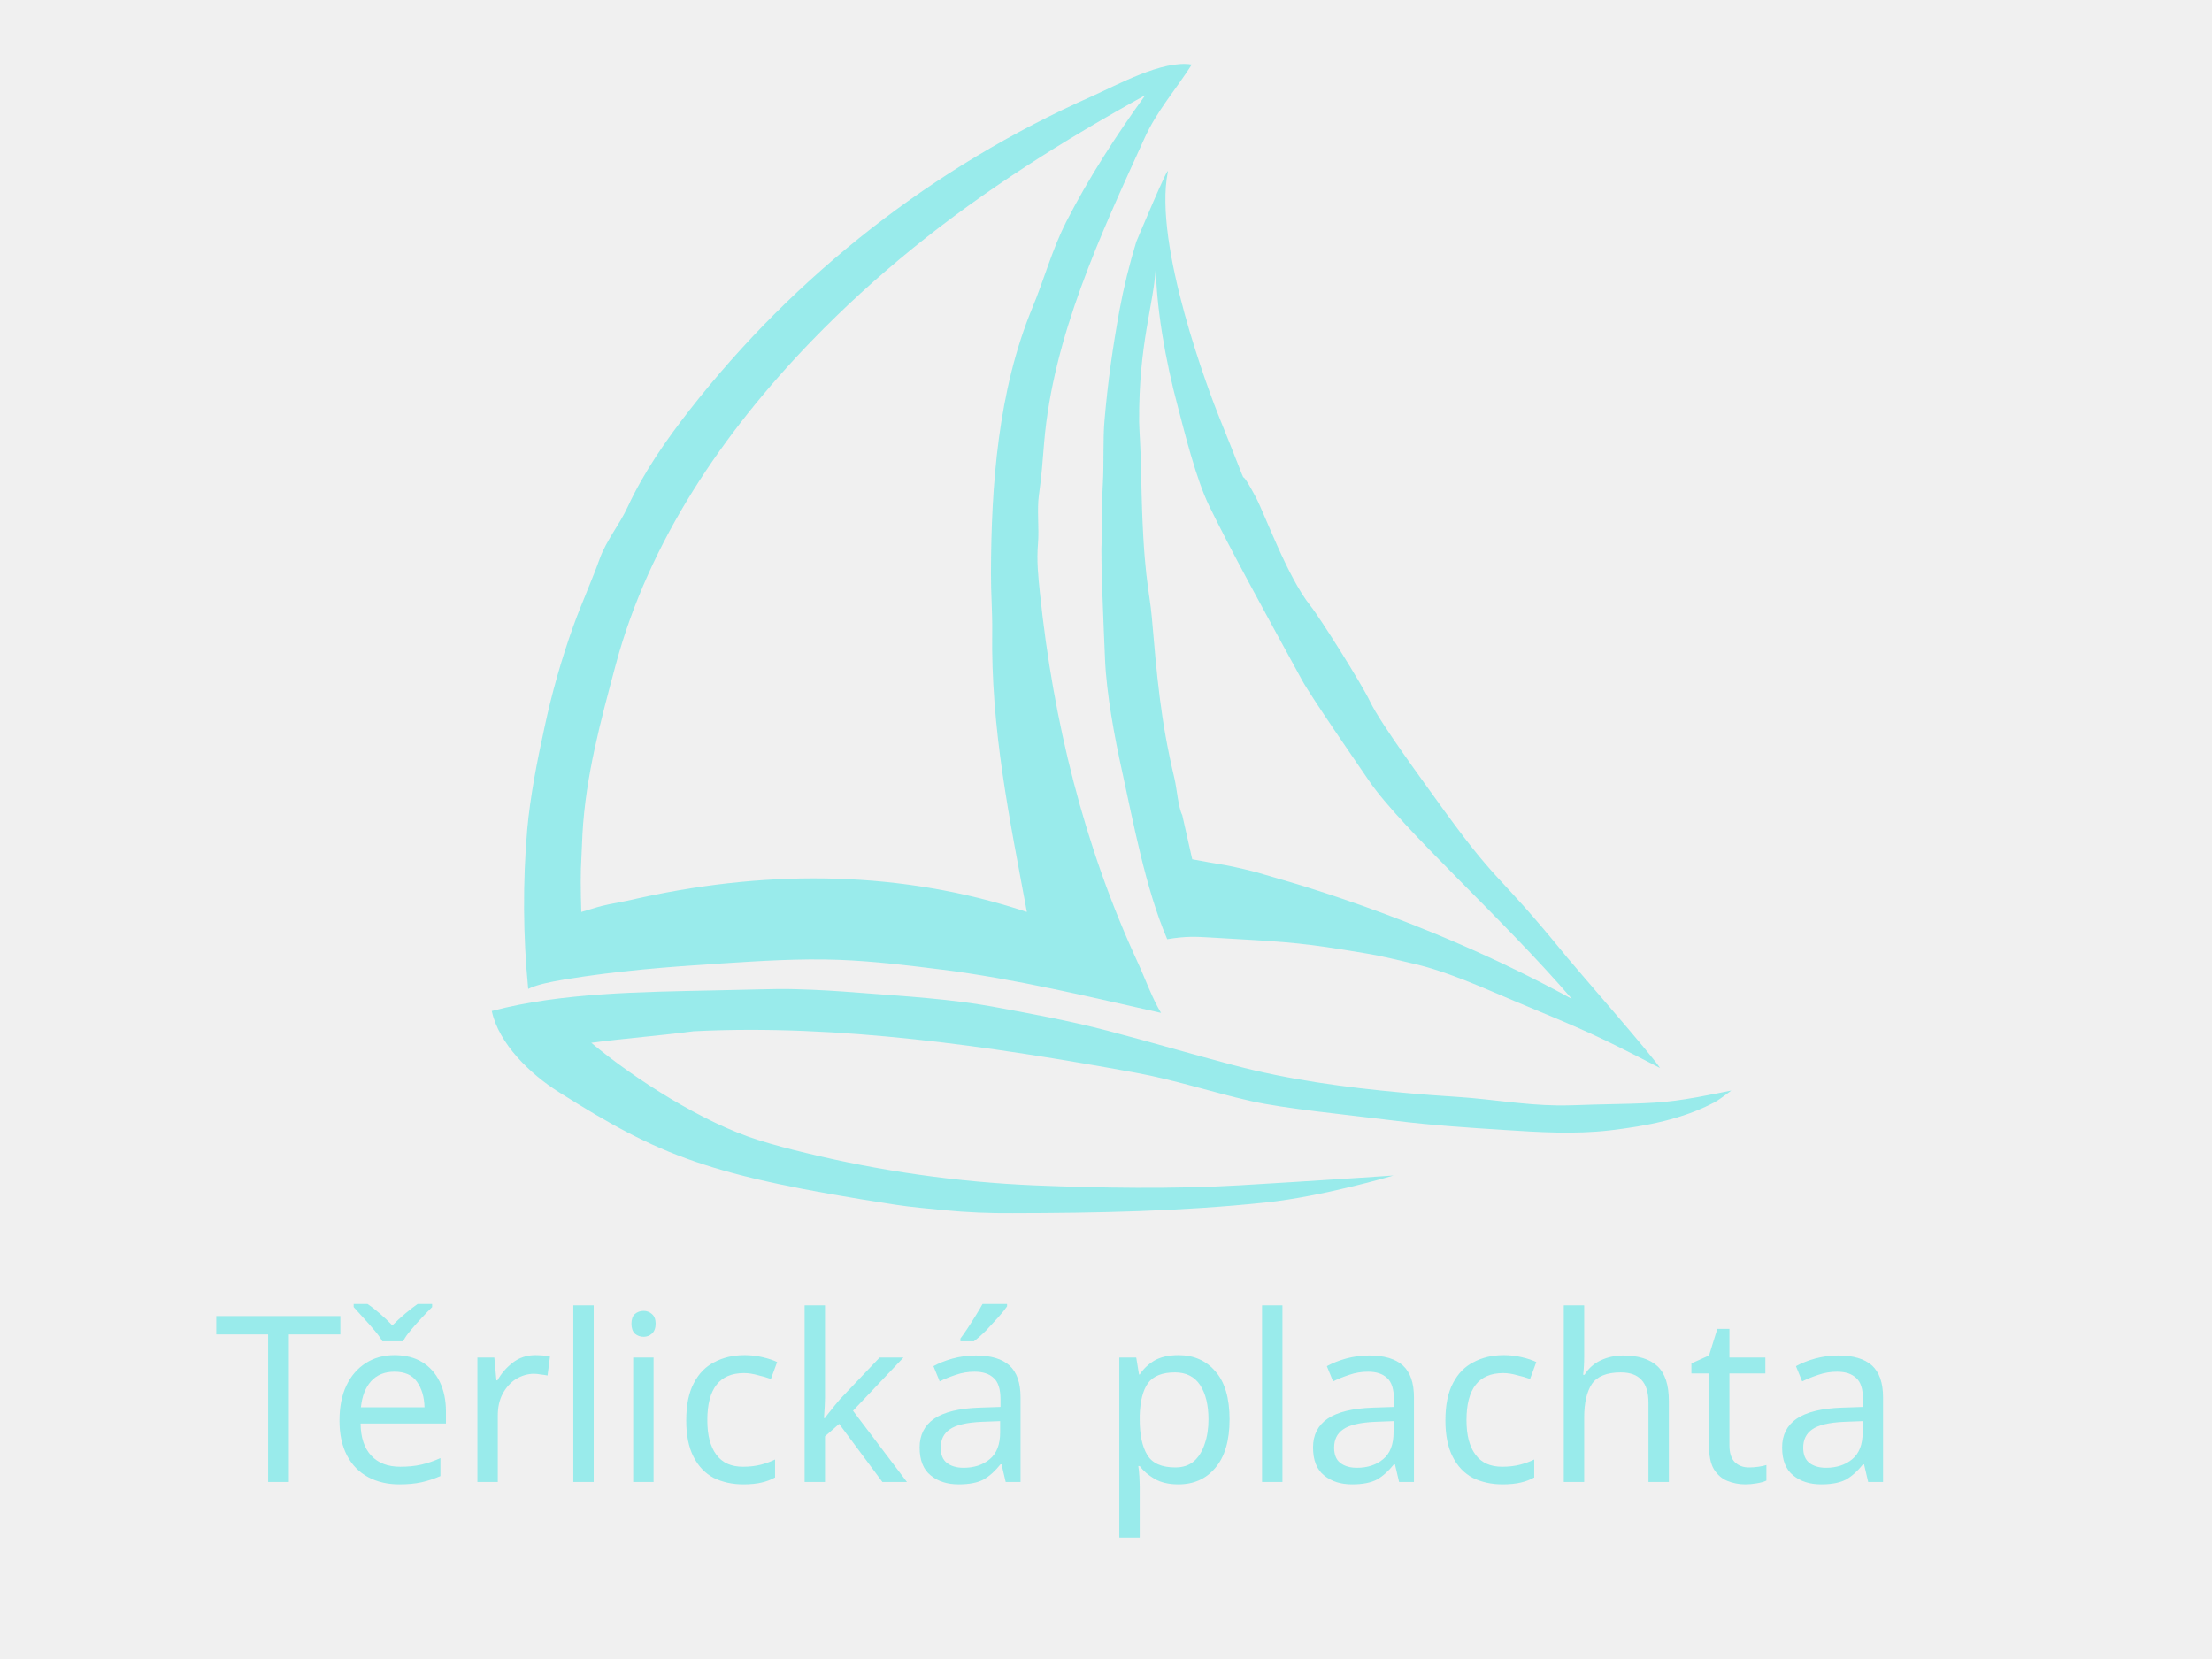
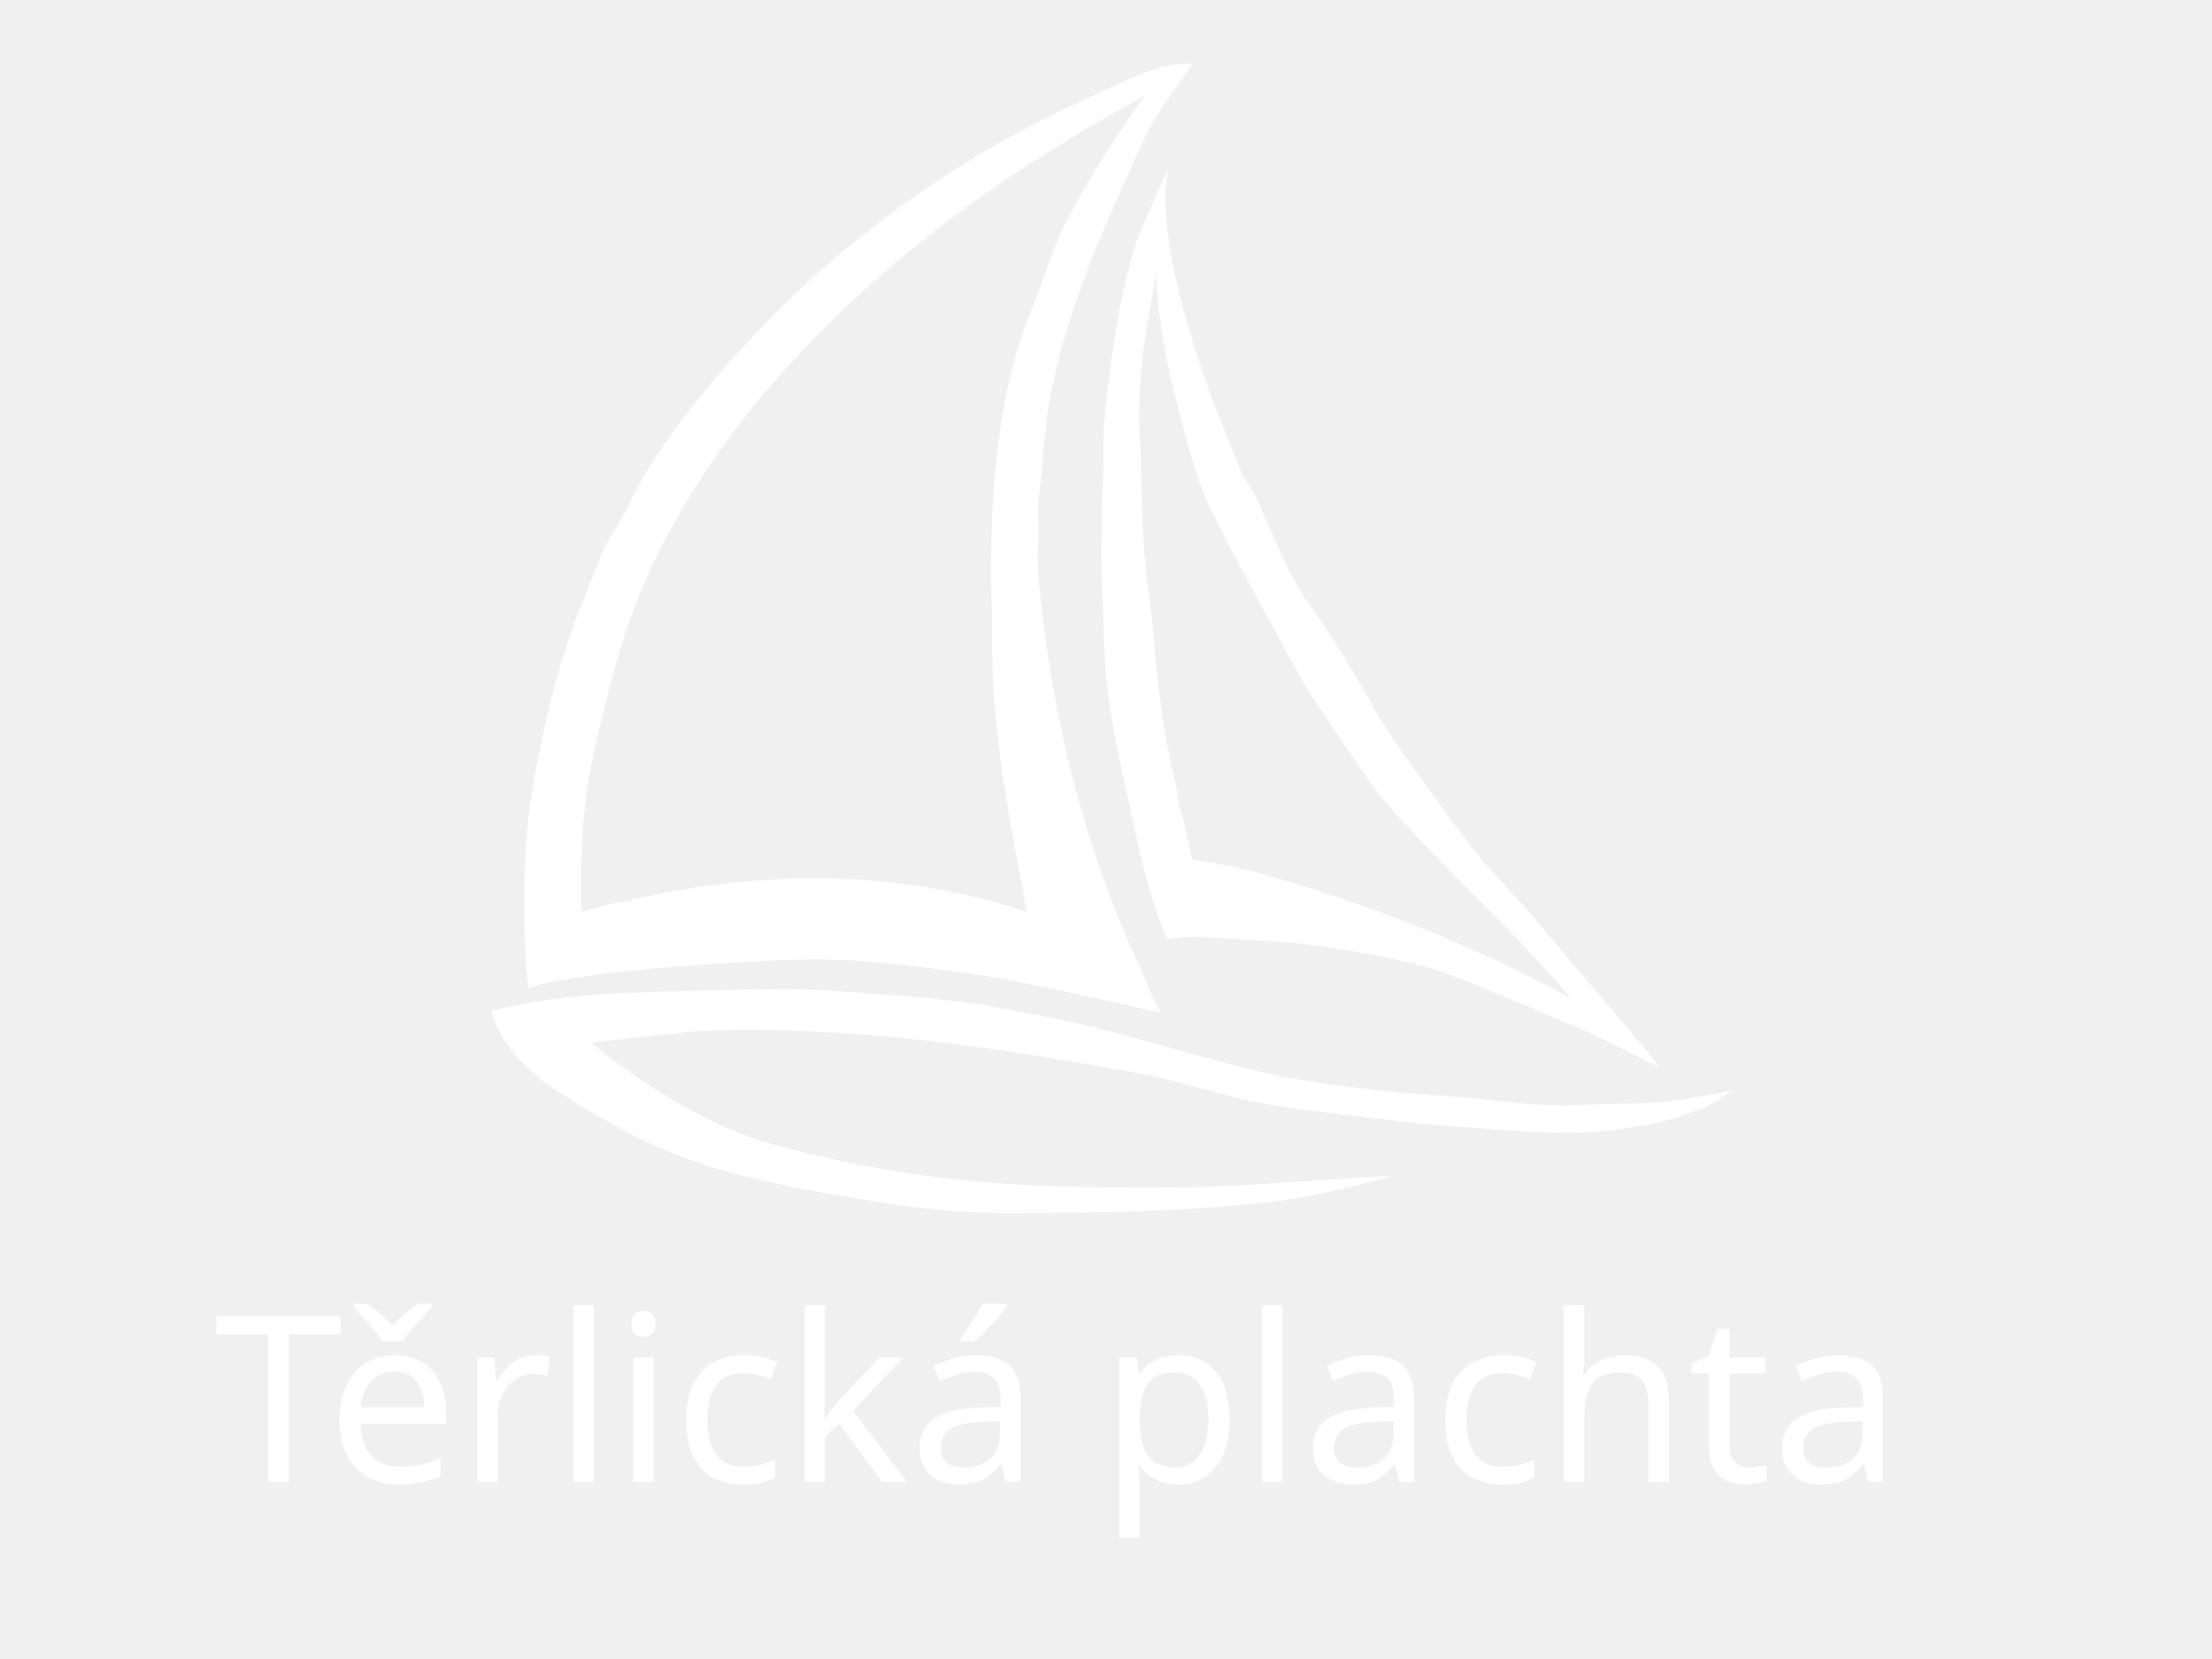
<svg xmlns="http://www.w3.org/2000/svg" width="100mm" height="75mm" viewBox="0 0 100 75" version="1.1" id="svg5">
  <defs id="defs2" />
  <g id="layer1">
-     <text class="cls-2" id="text28" x="9.669" y="66.995" style="font-size:10.498px;font-family:CenturyGothic, 'Century Gothic';fill:#99ebeb;fill-opacity:1;stroke-width:0.093">Těrlická plachta</text>
-     <path class="cls-1" d="m 78.272,49.3 c -0.061,0.047 -0.556,0.423 -0.747,0.524 -1.45,0.774 -3.111,1.084 -4.743,1.277 -1.595,0.185 -3.21,0.084 -4.811,-0.02 -1.636,-0.105 -3.268,-0.212 -4.893,-0.415 -2.183,-0.271 -5.018,-0.548 -6.521,-0.889 -1.774,-0.399 -3.47,-0.967 -5.261,-1.29 -6.488,-1.186 -13.386,-2.197 -19.941,-1.866 -1.39,0.185 -3.233,0.335 -4.625,0.521 1.983,1.659 5.058,3.608 7.524,4.388 0.723,0.23 1.453,0.419 2.189,0.595 a 53.236,53.236 0 0 0 10.326,1.463 c 2.916,0.121 6.314,0.172 9.227,0 3.064,-0.179 7.004,-0.446 7.004,-0.446 0,0 -3.179,0.949 -5.805,1.223 -3.791,0.399 -7.609,0.473 -11.42,0.479 a 29.428,29.428 0 0 1 -3.091,-0.134 c -0.741,-0.075 -1.453,-0.133 -2.186,-0.244 -8.527,-1.314 -10.658,-2.216 -15.231,-5.092 -1.287,-0.811 -2.716,-2.179 -3.034,-3.669 3.139,-0.834 6.808,-0.861 10.059,-0.932 q 1.059,-0.025 2.121,-0.047 c 0.517,-0.014 1.034,-0.023 1.551,-0.007 1.148,0.033 1.716,0.07 3.033,0.172 1.879,0.142 3.997,0.273 5.856,0.612 1.743,0.321 3.49,0.641 5.207,1.091 1.892,0.493 3.818,1.064 5.706,1.561 2.502,0.659 5.014,1 7.595,1.237 0.994,0.093 1.686,0.142 2.558,0.199 1.493,0.097 2.943,0.361 4.47,0.382 0.604,0.007 1.098,-0.024 1.679,-0.038 2.662,-0.057 3.151,-0.067 4.682,-0.337 0.372,-0.064 1.419,-0.277 1.521,-0.298 z" id="path30" style="fill:#99ebeb;fill-opacity:1;stroke-width:0.093" />
-     <path class="cls-1" d="m 70.821,43.253 c 0.443,0.544 3.849,4.436 4.227,5.031 -3.02,-1.568 -3.501,-1.741 -6.558,-3.02 -1.507,-0.632 -3,-1.322 -4.527,-1.683 -1.842,-0.429 -1.476,-0.361 -3.236,-0.649 -2.143,-0.345 -3.02,-0.375 -5.964,-0.548 -0.699,-0.04 -1.121,-0.07 -1.996,0.075 -0.99,-2.308 -1.548,-5.365 -2.045,-7.616 -0.335,-1.507 -0.703,-3.504 -0.766,-5.034 -0.064,-1.53 -0.203,-4.585 -0.152,-5.402 0.033,-0.517 -0.007,-1.429 0.054,-2.552 0.051,-0.855 0,-2.02 0.074,-2.848 0.149,-1.729 0.365,-3.263 0.676,-4.973 a 27.86,27.86 0 0 1 0.761,-3.105 c 0,0 1.524,-3.646 1.425,-3.151 -0.663,3.291 1.882,9.991 2.335,11.112 1.797,4.453 0.51,1.483 1.632,3.565 0.399,0.741 1.439,3.626 2.473,4.92 0.439,0.548 2.335,3.558 2.704,4.342 0.463,0.98 2.502,3.743 2.844,4.226 3.109,4.348 2.646,3.141 6.041,7.311 z m 0.237,1.902 c -3.098,-3.615 -7.693,-7.693 -9.167,-9.856 -0.479,-0.703 -2.625,-3.807 -3.033,-4.558 -1.848,-3.378 -3.19,-5.821 -4.183,-7.848 -0.602,-1.23 -1.112,-3.308 -1.423,-4.487 -0.578,-2.149 -0.98,-4.521 -1,-6.352 -0.088,1.723 -0.778,3.45 -0.754,7.014 0,0.311 0.07,1.135 0.093,2.389 0.078,4.594 0.371,5.169 0.479,6.439 0.23,2.663 0.396,4.666 1.019,7.275 0.115,0.476 0.172,1.314 0.359,1.682 l 0.45,1.994 0.774,0.142 c 0.797,0.142 0.59,0.088 1.179,0.216 0.497,0.108 0.983,0.23 1.273,0.322 0.483,0.158 7.01,1.834 13.934,5.629 z" id="path32" style="fill:#99ebeb;fill-opacity:1;stroke-width:0.093" />
-     <path class="cls-1" d="m 49.327,4.368 c 1.172,-0.521 3.22,-1.668 4.551,-1.45 -0.719,1.132 -1.576,2.081 -2.152,3.362 -1.99,4.372 -4.112,8.923 -4.521,13.71 -0.07,0.834 -0.115,1.541 -0.236,2.373 -0.098,0.692 0.017,1.53 -0.044,2.224 -0.065,0.764 0.01,1.452 0.088,2.216 0.598,5.778 1.986,11.441 4.426,16.715 0.297,0.639 0.676,1.678 1.051,2.273 -3.234,-0.723 -6.595,-1.54 -9.883,-1.953 -1.558,-0.196 -3.119,-0.388 -4.686,-0.446 -1.781,-0.065 -3.562,0.05 -5.338,0.165 -2.402,0.156 -4.707,0.332 -7.079,0.727 -0.689,0.115 -1.267,0.24 -1.625,0.423 a 39.531,39.531 0 0 1 -0.044,-7.211 c 0.139,-1.526 0.45,-3.101 0.778,-4.598 a 35.694,35.694 0 0 1 1.298,-4.572 c 0.371,-1.033 0.834,-2.044 1.205,-3.078 0.298,-0.824 0.889,-1.526 1.257,-2.324 0.73,-1.576 1.73,-3.013 2.798,-4.382 A 47.545,47.545 0 0 1 49.327,4.368 Z M 48.185,10.06 C 49.195,8.077 50.47,6.107 51.774,4.303 48.097,6.337 44.522,8.577 41.263,11.226 a 51.643,51.643 0 0 0 -4.558,4.171 c -4.01,4.146 -7.369,9.075 -8.866,14.644 -0.679,2.531 -1.368,5.061 -1.507,7.67 -0.023,0.487 -0.051,1.078 -0.07,1.564 -0.024,0.696 0.017,1.953 0.017,1.953 l 0.51,-0.152 c 0.665,-0.209 0.885,-0.209 1.517,-0.345 0.287,-0.061 0.544,-0.121 0.778,-0.172 5.811,-1.247 11.696,-1.199 17.339,0.669 -0.777,-4.2 -1.635,-8.249 -1.567,-12.704 0.01,-0.852 -0.061,-1.737 -0.057,-2.589 0.01,-4.034 0.327,-8.285 1.868,-12.011 0.526,-1.262 0.898,-2.644 1.52,-3.864 z" id="path34" style="fill:#99ebeb;fill-opacity:1;stroke-width:0.093" />
+     <text class="cls-2" id="text28" x="9.669" y="66.995" style="font-size:10.498px;font-family:CenturyGothic, 'Century Gothic';fill:#ffffff;fill-opacity:1;stroke-width:0.093">Těrlická plachta</text>
+     <path class="cls-1" d="m 78.272,49.3 c -0.061,0.047 -0.556,0.423 -0.747,0.524 -1.45,0.774 -3.111,1.084 -4.743,1.277 -1.595,0.185 -3.21,0.084 -4.811,-0.02 -1.636,-0.105 -3.268,-0.212 -4.893,-0.415 -2.183,-0.271 -5.018,-0.548 -6.521,-0.889 -1.774,-0.399 -3.47,-0.967 -5.261,-1.29 -6.488,-1.186 -13.386,-2.197 -19.941,-1.866 -1.39,0.185 -3.233,0.335 -4.625,0.521 1.983,1.659 5.058,3.608 7.524,4.388 0.723,0.23 1.453,0.419 2.189,0.595 a 53.236,53.236 0 0 0 10.326,1.463 c 2.916,0.121 6.314,0.172 9.227,0 3.064,-0.179 7.004,-0.446 7.004,-0.446 0,0 -3.179,0.949 -5.805,1.223 -3.791,0.399 -7.609,0.473 -11.42,0.479 a 29.428,29.428 0 0 1 -3.091,-0.134 c -0.741,-0.075 -1.453,-0.133 -2.186,-0.244 -8.527,-1.314 -10.658,-2.216 -15.231,-5.092 -1.287,-0.811 -2.716,-2.179 -3.034,-3.669 3.139,-0.834 6.808,-0.861 10.059,-0.932 q 1.059,-0.025 2.121,-0.047 c 0.517,-0.014 1.034,-0.023 1.551,-0.007 1.148,0.033 1.716,0.07 3.033,0.172 1.879,0.142 3.997,0.273 5.856,0.612 1.743,0.321 3.49,0.641 5.207,1.091 1.892,0.493 3.818,1.064 5.706,1.561 2.502,0.659 5.014,1 7.595,1.237 0.994,0.093 1.686,0.142 2.558,0.199 1.493,0.097 2.943,0.361 4.47,0.382 0.604,0.007 1.098,-0.024 1.679,-0.038 2.662,-0.057 3.151,-0.067 4.682,-0.337 0.372,-0.064 1.419,-0.277 1.521,-0.298 z" id="path30" style="fill:#ffffff;fill-opacity:1;stroke-width:0.093" />
+     <path class="cls-1" d="m 70.821,43.253 c 0.443,0.544 3.849,4.436 4.227,5.031 -3.02,-1.568 -3.501,-1.741 -6.558,-3.02 -1.507,-0.632 -3,-1.322 -4.527,-1.683 -1.842,-0.429 -1.476,-0.361 -3.236,-0.649 -2.143,-0.345 -3.02,-0.375 -5.964,-0.548 -0.699,-0.04 -1.121,-0.07 -1.996,0.075 -0.99,-2.308 -1.548,-5.365 -2.045,-7.616 -0.335,-1.507 -0.703,-3.504 -0.766,-5.034 -0.064,-1.53 -0.203,-4.585 -0.152,-5.402 0.033,-0.517 -0.007,-1.429 0.054,-2.552 0.051,-0.855 0,-2.02 0.074,-2.848 0.149,-1.729 0.365,-3.263 0.676,-4.973 a 27.86,27.86 0 0 1 0.761,-3.105 c 0,0 1.524,-3.646 1.425,-3.151 -0.663,3.291 1.882,9.991 2.335,11.112 1.797,4.453 0.51,1.483 1.632,3.565 0.399,0.741 1.439,3.626 2.473,4.92 0.439,0.548 2.335,3.558 2.704,4.342 0.463,0.98 2.502,3.743 2.844,4.226 3.109,4.348 2.646,3.141 6.041,7.311 z m 0.237,1.902 c -3.098,-3.615 -7.693,-7.693 -9.167,-9.856 -0.479,-0.703 -2.625,-3.807 -3.033,-4.558 -1.848,-3.378 -3.19,-5.821 -4.183,-7.848 -0.602,-1.23 -1.112,-3.308 -1.423,-4.487 -0.578,-2.149 -0.98,-4.521 -1,-6.352 -0.088,1.723 -0.778,3.45 -0.754,7.014 0,0.311 0.07,1.135 0.093,2.389 0.078,4.594 0.371,5.169 0.479,6.439 0.23,2.663 0.396,4.666 1.019,7.275 0.115,0.476 0.172,1.314 0.359,1.682 l 0.45,1.994 0.774,0.142 c 0.797,0.142 0.59,0.088 1.179,0.216 0.497,0.108 0.983,0.23 1.273,0.322 0.483,0.158 7.01,1.834 13.934,5.629 z" id="path32" style="fill:#ffffff;fill-opacity:1;stroke-width:0.093" />
+     <path class="cls-1" d="m 49.327,4.368 c 1.172,-0.521 3.22,-1.668 4.551,-1.45 -0.719,1.132 -1.576,2.081 -2.152,3.362 -1.99,4.372 -4.112,8.923 -4.521,13.71 -0.07,0.834 -0.115,1.541 -0.236,2.373 -0.098,0.692 0.017,1.53 -0.044,2.224 -0.065,0.764 0.01,1.452 0.088,2.216 0.598,5.778 1.986,11.441 4.426,16.715 0.297,0.639 0.676,1.678 1.051,2.273 -3.234,-0.723 -6.595,-1.54 -9.883,-1.953 -1.558,-0.196 -3.119,-0.388 -4.686,-0.446 -1.781,-0.065 -3.562,0.05 -5.338,0.165 -2.402,0.156 -4.707,0.332 -7.079,0.727 -0.689,0.115 -1.267,0.24 -1.625,0.423 a 39.531,39.531 0 0 1 -0.044,-7.211 c 0.139,-1.526 0.45,-3.101 0.778,-4.598 a 35.694,35.694 0 0 1 1.298,-4.572 c 0.371,-1.033 0.834,-2.044 1.205,-3.078 0.298,-0.824 0.889,-1.526 1.257,-2.324 0.73,-1.576 1.73,-3.013 2.798,-4.382 A 47.545,47.545 0 0 1 49.327,4.368 Z M 48.185,10.06 C 49.195,8.077 50.47,6.107 51.774,4.303 48.097,6.337 44.522,8.577 41.263,11.226 a 51.643,51.643 0 0 0 -4.558,4.171 c -4.01,4.146 -7.369,9.075 -8.866,14.644 -0.679,2.531 -1.368,5.061 -1.507,7.67 -0.023,0.487 -0.051,1.078 -0.07,1.564 -0.024,0.696 0.017,1.953 0.017,1.953 l 0.51,-0.152 c 0.665,-0.209 0.885,-0.209 1.517,-0.345 0.287,-0.061 0.544,-0.121 0.778,-0.172 5.811,-1.247 11.696,-1.199 17.339,0.669 -0.777,-4.2 -1.635,-8.249 -1.567,-12.704 0.01,-0.852 -0.061,-1.737 -0.057,-2.589 0.01,-4.034 0.327,-8.285 1.868,-12.011 0.526,-1.262 0.898,-2.644 1.52,-3.864 z" id="path34" style="fill:#ffffff;fill-opacity:1;stroke-width:0.093" />
  </g>
</svg>
